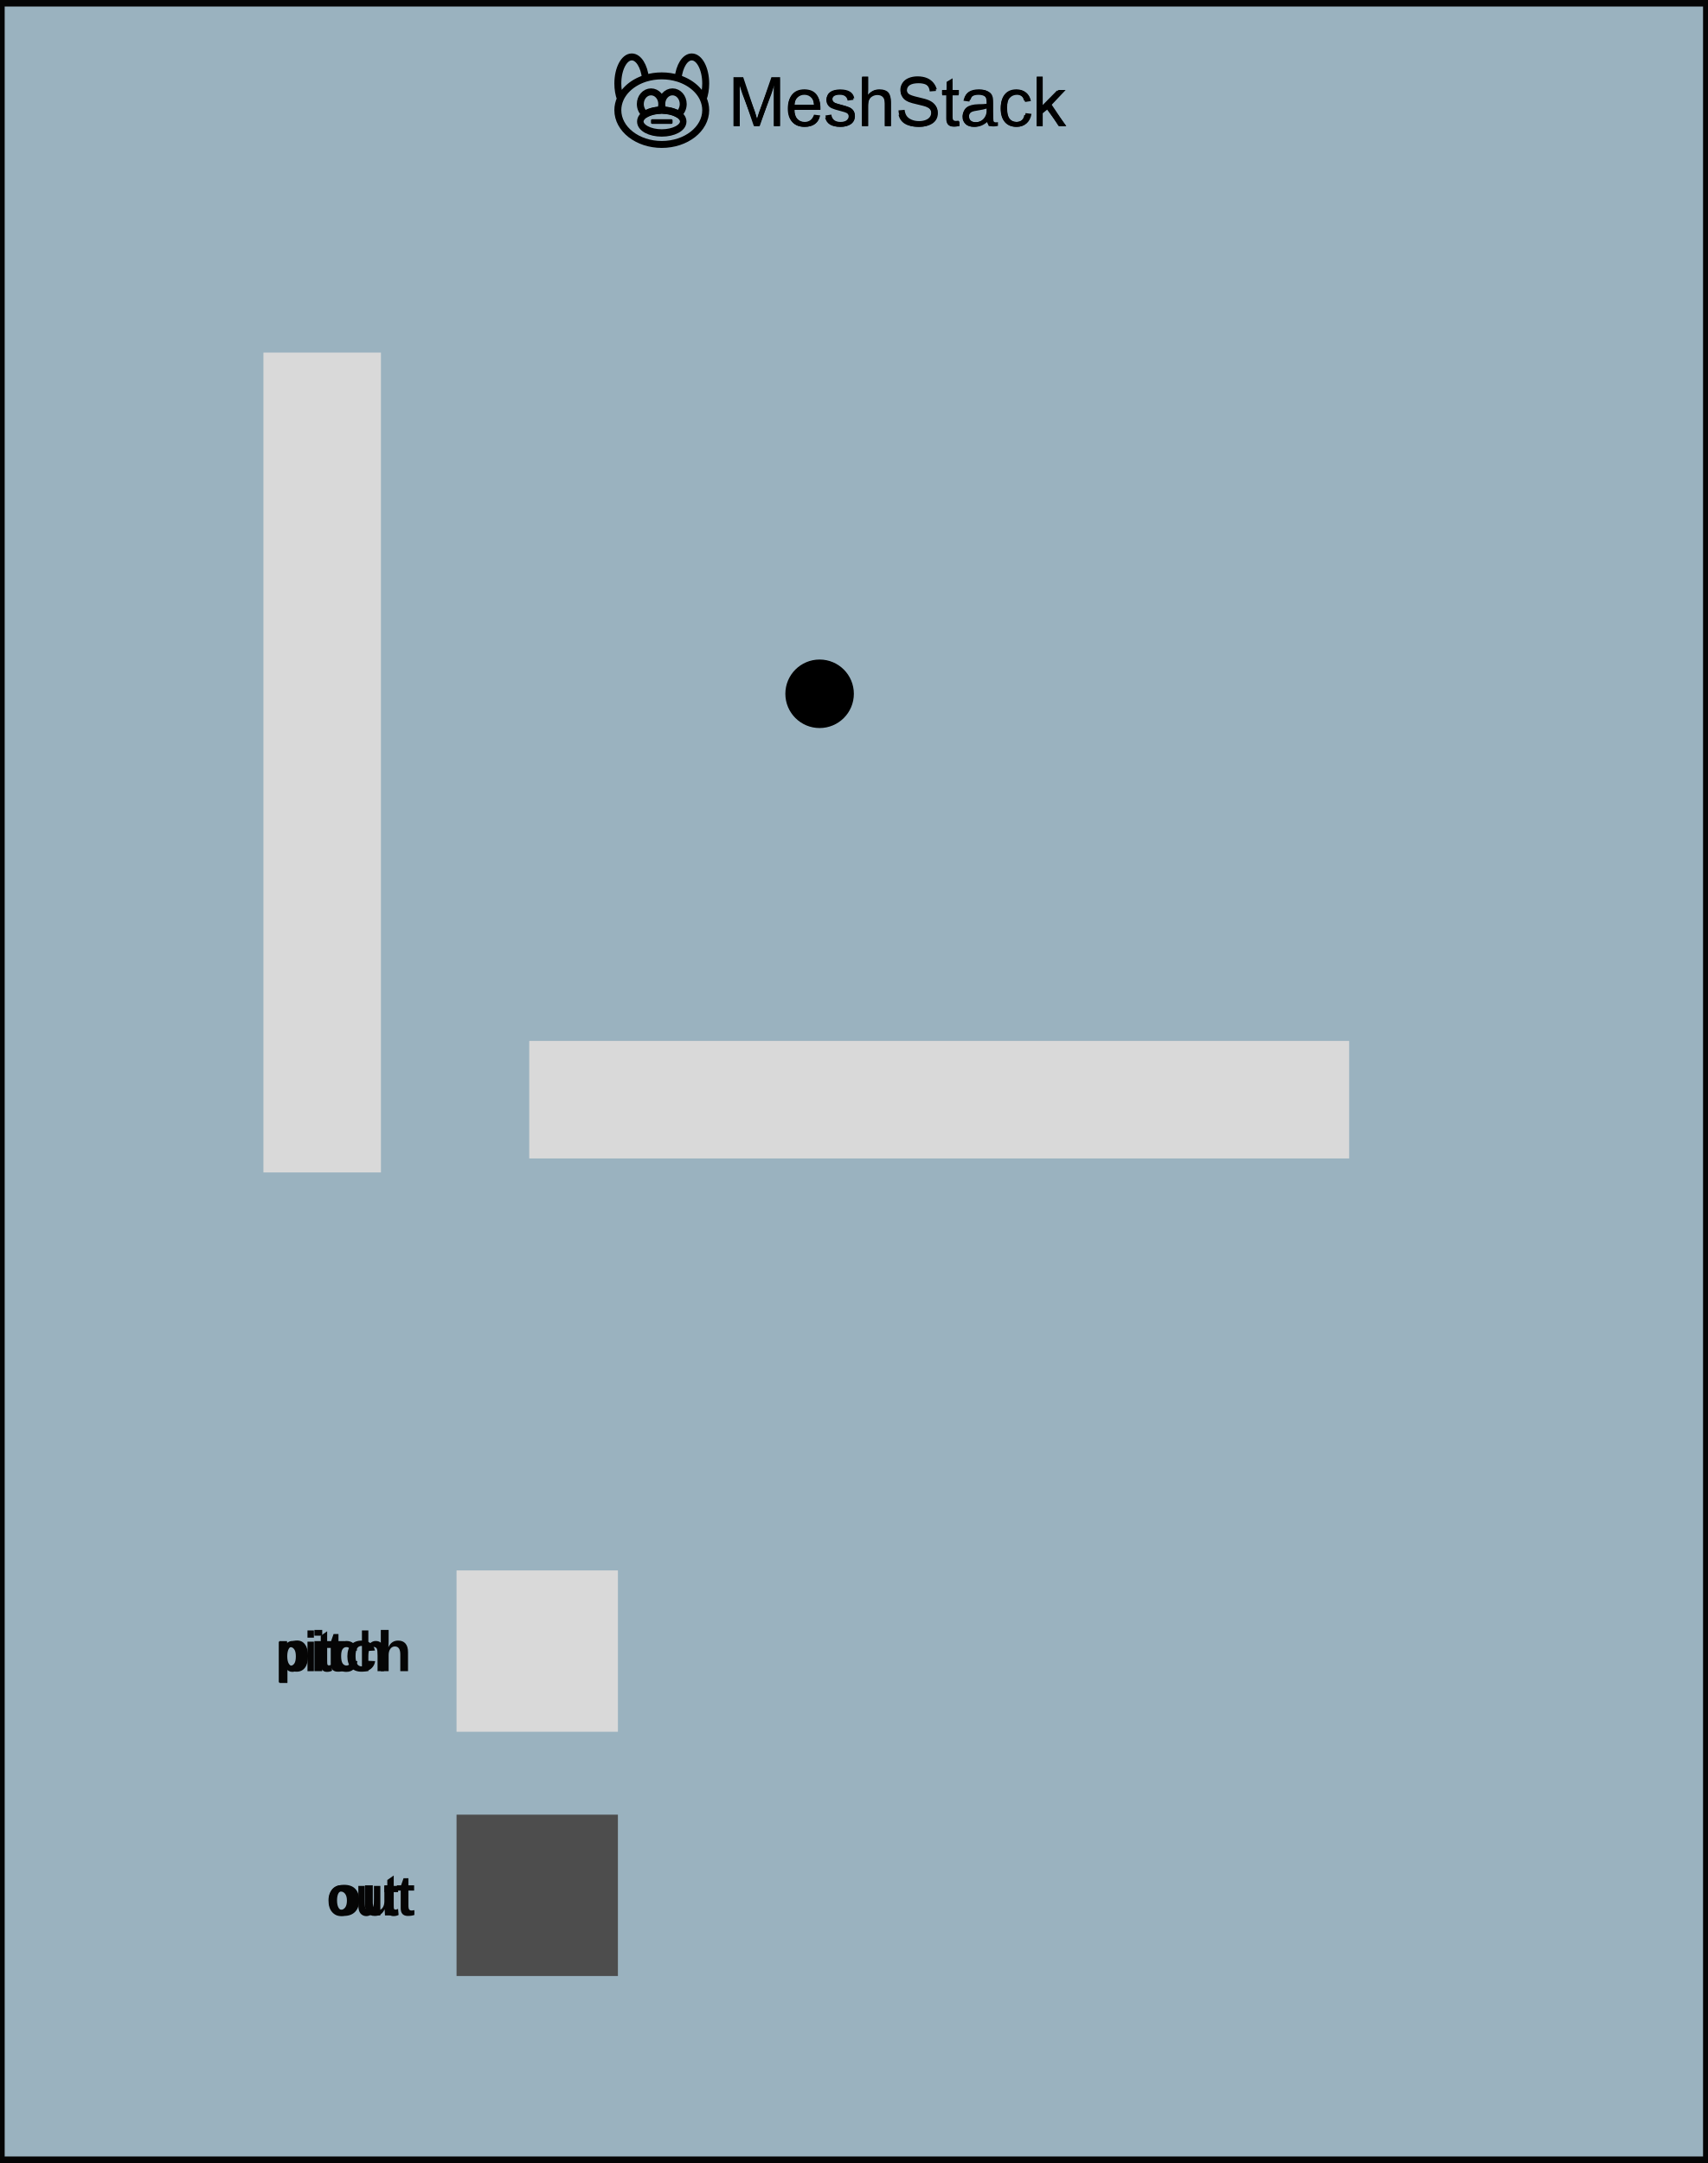
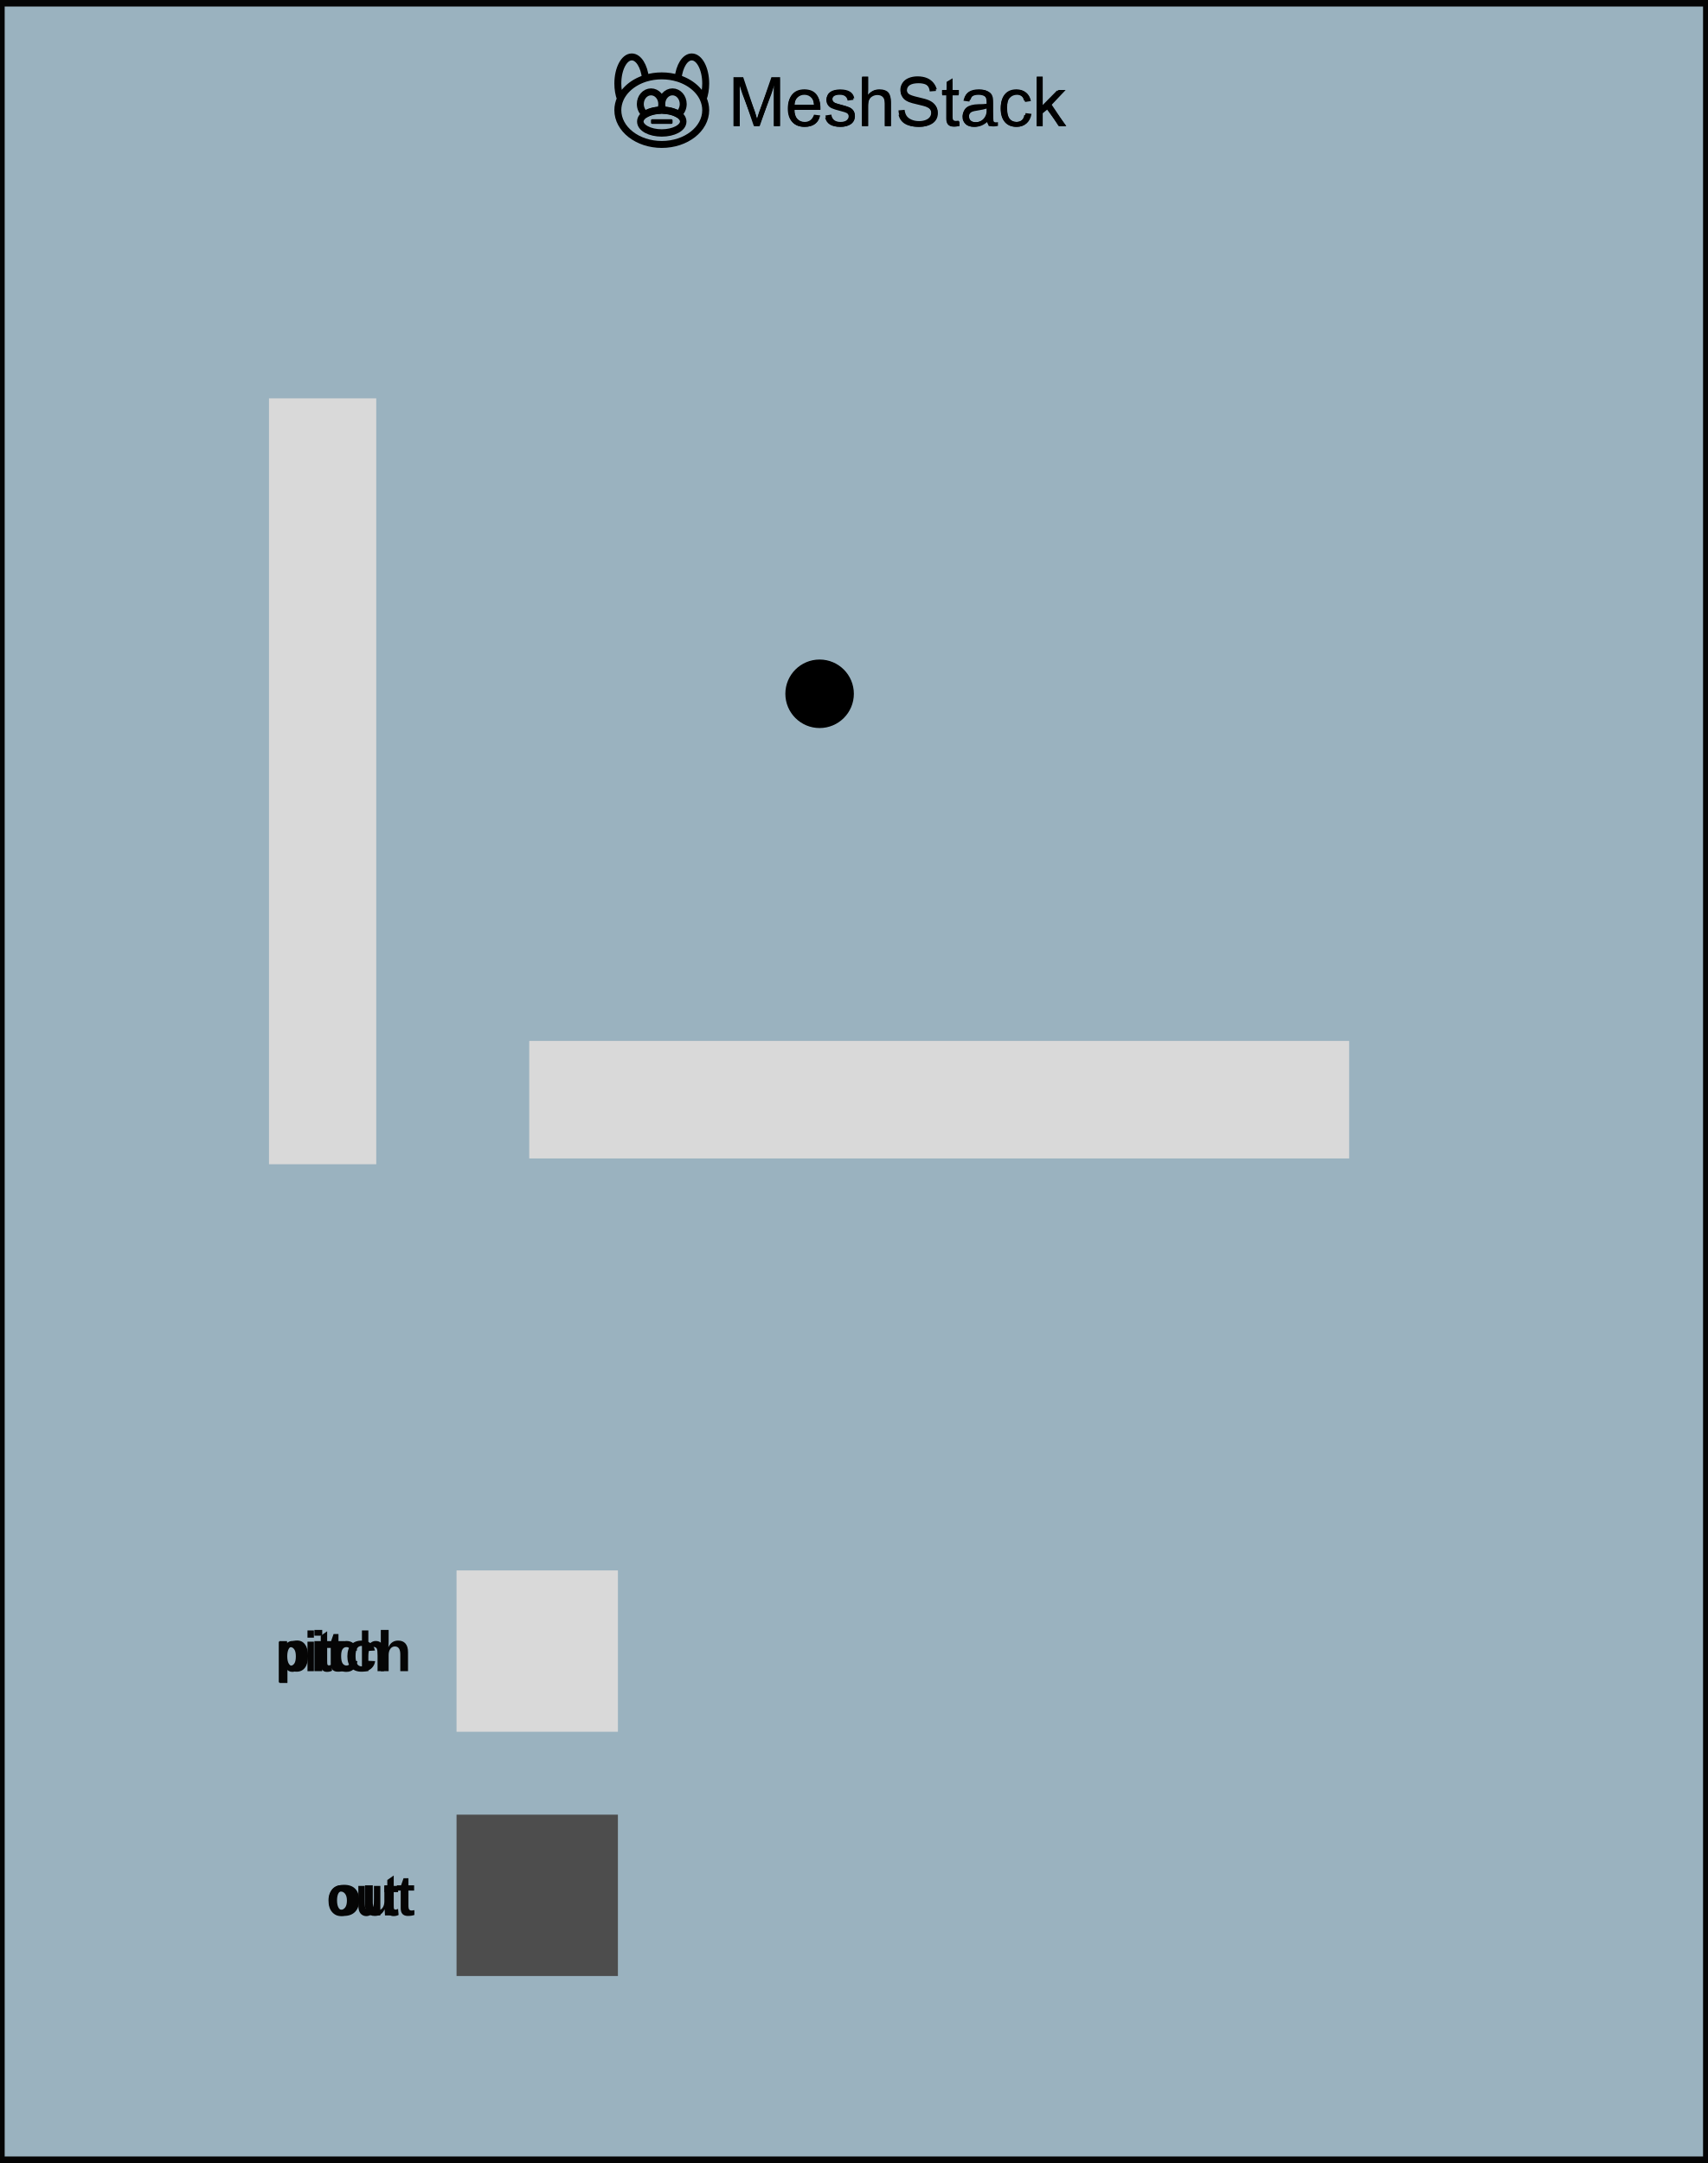
<svg xmlns="http://www.w3.org/2000/svg" width="100%" height="100%" viewBox="0 0 300 380" version="1.1" xml:space="preserve" style="fill-rule:evenodd;clip-rule:evenodd;stroke-linecap:round;stroke-linejoin:round;stroke-miterlimit:1.5;">
  <g transform="matrix(1.4417,0,0,2.01589,-75.7704,-120.797)">
    <rect x="52.556" y="59.922" width="208.087" height="188.503" style="fill:rgb(154,178,191);stroke:rgb(5,5,5);stroke-width:1.14px;" />
  </g>
  <g transform="matrix(1,0,0,1,13.5492,-22.8515)">
    <g id="Out-output" transform="matrix(0.175002,0,0,0.175002,57.2139,322.943)">
      <rect x="53.94" y="106.916" width="161.978" height="161.978" style="fill:rgb(77,77,77);" />
    </g>
    <g transform="matrix(1,0,0,1,-45.3679,241.05)">
      <path d="M89.525,115.64C89.525,115.131 89.626,114.668 89.828,114.251C90.03,113.834 90.293,113.52 90.619,113.312C90.944,113.103 91.31,112.999 91.717,112.999C92.401,112.999 92.938,113.267 93.329,113.803C93.719,114.34 93.915,114.967 93.915,115.684C93.915,116.219 93.813,116.702 93.609,117.132C93.406,117.563 93.139,117.886 92.809,118.103C92.478,118.32 92.116,118.428 91.722,118.428C91.091,118.428 90.567,118.187 90.15,117.704C89.733,117.222 89.525,116.534 89.525,115.64ZM90.677,115.714C90.677,116.239 90.78,116.637 90.986,116.906C91.191,117.176 91.439,117.31 91.73,117.31C92.013,117.31 92.257,117.175 92.459,116.904C92.661,116.633 92.762,116.233 92.762,115.704C92.762,115.188 92.66,114.794 92.454,114.523C92.248,114.252 92.002,114.117 91.715,114.117C91.431,114.117 91.187,114.252 90.983,114.523C90.779,114.794 90.677,115.191 90.677,115.714Z" style="fill:rgb(5,5,5);fill-rule:nonzero;" />
      <path d="M97.587,118.306L97.587,117.531C97.431,117.812 97.226,118.032 96.972,118.19C96.719,118.349 96.454,118.428 96.178,118.428C95.898,118.428 95.648,118.355 95.427,118.208C95.206,118.062 95.041,117.853 94.932,117.583C94.824,117.312 94.769,116.92 94.769,116.405L94.769,113.121L95.897,113.121L95.897,115.504C95.897,116.184 95.914,116.616 95.948,116.8C95.982,116.984 96.058,117.126 96.175,117.227C96.291,117.328 96.433,117.379 96.598,117.379C96.786,117.379 96.96,117.313 97.119,117.181C97.278,117.049 97.383,116.88 97.433,116.673C97.483,116.466 97.508,116.011 97.508,115.308L97.508,113.121L98.636,113.121L98.636,118.306L97.587,118.306Z" style="fill:rgb(5,5,5);fill-rule:nonzero;" />
      <path d="M101.752,113.121L101.752,114.214L100.985,114.214L100.985,116.308C100.985,116.761 100.996,117.023 101.019,117.095C101.065,117.225 101.157,117.291 101.297,117.291C101.402,117.291 101.551,117.247 101.747,117.159L101.844,118.223C101.584,118.36 101.289,118.428 100.961,118.428C100.674,118.428 100.445,118.36 100.272,118.223C100.1,118.086 99.984,117.889 99.925,117.632C99.88,117.443 99.857,117.058 99.857,116.478L99.857,114.214L99.339,114.214L99.339,113.121L99.857,113.121L99.857,112.09L100.985,111.29L100.985,113.121L101.752,113.121Z" style="fill:rgb(5,5,5);fill-rule:nonzero;" />
    </g>
    <g transform="matrix(1,0,0,1,-45.3679,241.05)">
      <text x="89.198px" y="118.306px" style="font-family:'ArialNarrow-Bold', 'Arial', sans-serif;font-weight:700;font-stretch:condensed;font-size:10px;fill:rgb(5,5,5);">out</text>
    </g>
  </g>
  <g transform="matrix(1,0,0,1,38.8357,51.4819)">
    <g id="Pitch-input" transform="matrix(0.175002,0,0,0.175002,31.9275,205.701)">
      <rect x="53.94" y="106.916" width="161.978" height="161.978" style="fill:rgb(217,217,217);" />
    </g>
    <g transform="matrix(1,0,0,1,-79.6179,123.809)">
      <path d="M89.754,113.121L90.799,113.121L90.799,113.882C90.943,113.609 91.132,113.393 91.367,113.235C91.601,113.078 91.854,112.999 92.125,112.999C92.611,112.999 93.029,113.23 93.379,113.693C93.73,114.156 93.905,114.813 93.905,115.665C93.905,116.558 93.729,117.242 93.378,117.717C93.026,118.191 92.608,118.428 92.123,118.428C91.898,118.428 91.689,118.374 91.495,118.265C91.302,118.156 91.097,117.958 90.882,117.672L90.882,120.279L89.754,120.279L89.754,113.121ZM90.867,115.625C90.867,116.213 90.962,116.646 91.152,116.923C91.342,117.201 91.572,117.339 91.841,117.339C92.098,117.339 92.314,117.211 92.489,116.955C92.665,116.699 92.753,116.28 92.753,115.699C92.753,115.147 92.662,114.74 92.482,114.477C92.302,114.214 92.082,114.083 91.822,114.083C91.549,114.083 91.322,114.211 91.14,114.467C90.958,114.723 90.867,115.11 90.867,115.625Z" style="fill:rgb(5,5,5);fill-rule:nonzero;" />
      <path d="M94.798,112.418L94.798,111.148L95.926,111.148L95.926,112.418L94.798,112.418ZM94.798,118.306L94.798,113.121L95.926,113.121L95.926,118.306L94.798,118.306Z" style="fill:rgb(5,5,5);fill-rule:nonzero;" />
      <path d="M99.022,113.121L99.022,114.214L98.255,114.214L98.255,116.308C98.255,116.761 98.267,117.023 98.29,117.095C98.335,117.225 98.428,117.291 98.568,117.291C98.672,117.291 98.822,117.247 99.017,117.159L99.115,118.223C98.854,118.36 98.56,118.428 98.231,118.428C97.945,118.428 97.715,118.36 97.543,118.223C97.37,118.086 97.254,117.889 97.196,117.632C97.15,117.443 97.128,117.058 97.128,116.478L97.128,114.214L96.61,114.214L96.61,113.121L97.128,113.121L97.128,112.09L98.255,111.29L98.255,113.121L99.022,113.121Z" style="fill:rgb(5,5,5);fill-rule:nonzero;" />
      <path d="M103.519,114.649L102.411,114.893C102.329,114.35 102.072,114.078 101.64,114.078C101.361,114.078 101.137,114.195 100.967,114.43C100.797,114.665 100.712,115.062 100.712,115.621C100.712,116.238 100.796,116.674 100.966,116.928C101.136,117.183 101.363,117.31 101.647,117.31C101.859,117.31 102.034,117.238 102.171,117.093C102.308,116.948 102.406,116.692 102.464,116.324L103.573,116.553C103.345,117.803 102.689,118.428 101.605,118.428C100.912,118.428 100.397,118.164 100.062,117.636C99.727,117.108 99.559,116.472 99.559,115.728C99.559,114.838 99.749,114.16 100.129,113.696C100.508,113.231 101.006,112.999 101.622,112.999C102.121,112.999 102.528,113.131 102.842,113.394C103.157,113.658 103.382,114.076 103.519,114.649Z" style="fill:rgb(5,5,5);fill-rule:nonzero;" />
      <path d="M105.492,111.148L105.492,113.775C105.671,113.515 105.869,113.32 106.085,113.192C106.302,113.063 106.537,112.999 106.791,112.999C107.129,112.999 107.412,113.088 107.64,113.267C107.868,113.447 108.031,113.701 108.129,114.03C108.2,114.271 108.236,114.682 108.236,115.261L108.236,118.306L107.108,118.306L107.108,115.564C107.108,114.928 107.067,114.531 106.986,114.371C106.873,114.156 106.68,114.048 106.407,114.048C106.118,114.048 105.893,114.165 105.733,114.398C105.572,114.631 105.492,115.067 105.492,115.706L105.492,118.306L104.364,118.306L104.364,111.148L105.492,111.148Z" style="fill:rgb(5,5,5);fill-rule:nonzero;" />
    </g>
    <g transform="matrix(1,0,0,1,-79.6179,123.809)">
      <text x="89.198px" y="118.306px" style="font-family:'ArialNarrow-Bold', 'Arial', sans-serif;font-weight:700;font-stretch:condensed;font-size:10px;fill:rgb(5,5,5);">pitch</text>
    </g>
  </g>
  <g id="Mode-knob-3" transform="matrix(0.758898,0,0,0.758898,101.741,-112.244)">
    <circle cx="55.661" cy="308.513" r="7.929" />
  </g>
-   <g id="Two-slider" transform="matrix(6.12323e-17,-1,1,6.12323e-17,-136.598,298.952)">
+   <g id="Two-slider" transform="matrix(0.130817,0,0,6.51667,35.0934,-1121.73)">
    <rect x="92.975" y="182.872" width="144.036" height="20.647" style="fill:rgb(217,217,217);" />
  </g>
  <rect id="One-slider-h" x="92.975" y="182.872" width="144.036" height="20.647" style="fill:rgb(217,217,217);" />
  <g transform="matrix(1,0,0,1,123.857,-3.32089)">
    <g transform="matrix(1,0,0,1,43.2454,1.87477)">
      <path d="M-38.253,23.596L-38.253,15.006L-36.542,15.006L-34.509,21.088C-34.321,21.654 -34.185,22.078 -34.099,22.359C-34.001,22.047 -33.849,21.588 -33.642,20.982L-31.585,15.006L-30.056,15.006L-30.056,23.596L-31.151,23.596L-31.151,16.406L-33.647,23.596L-34.673,23.596L-37.157,16.283L-37.157,23.596L-38.253,23.596Z" style="fill-rule:nonzero;" />
      <path d="M-24.097,21.592L-23.007,21.727C-23.179,22.363 -23.497,22.857 -23.962,23.209C-24.427,23.561 -25.02,23.736 -25.743,23.736C-26.653,23.736 -27.375,23.456 -27.908,22.896C-28.441,22.335 -28.708,21.549 -28.708,20.537C-28.708,19.49 -28.438,18.678 -27.899,18.1C-27.36,17.522 -26.661,17.232 -25.802,17.232C-24.97,17.232 -24.29,17.516 -23.763,18.082C-23.235,18.648 -22.972,19.445 -22.972,20.473C-22.972,20.535 -22.974,20.629 -22.978,20.754L-27.618,20.754C-27.579,21.438 -27.386,21.961 -27.038,22.324C-26.69,22.688 -26.257,22.869 -25.737,22.869C-25.351,22.869 -25.02,22.768 -24.747,22.564C-24.474,22.361 -24.257,22.037 -24.097,21.592ZM-27.56,19.887L-24.085,19.887C-24.132,19.363 -24.265,18.971 -24.483,18.709C-24.819,18.303 -25.255,18.1 -25.79,18.1C-26.274,18.1 -26.682,18.262 -27.012,18.586C-27.342,18.91 -27.524,19.344 -27.56,19.887Z" style="fill-rule:nonzero;" />
      <path d="M-22.104,21.738L-21.062,21.574C-21.003,21.992 -20.84,22.313 -20.572,22.535C-20.305,22.758 -19.931,22.869 -19.45,22.869C-18.966,22.869 -18.606,22.771 -18.372,22.573C-18.138,22.376 -18.02,22.145 -18.02,21.879C-18.02,21.641 -18.124,21.453 -18.331,21.316C-18.476,21.223 -18.835,21.104 -19.409,20.959C-20.183,20.764 -20.719,20.595 -21.018,20.452C-21.316,20.31 -21.543,20.112 -21.697,19.86C-21.852,19.608 -21.929,19.33 -21.929,19.025C-21.929,18.748 -21.865,18.491 -21.738,18.255C-21.611,18.019 -21.438,17.822 -21.22,17.666C-21.056,17.545 -20.832,17.442 -20.549,17.358C-20.266,17.274 -19.962,17.232 -19.638,17.232C-19.149,17.232 -18.721,17.303 -18.352,17.443C-17.982,17.584 -17.71,17.774 -17.534,18.015C-17.358,18.255 -17.237,18.576 -17.171,18.979L-18.202,19.119C-18.249,18.799 -18.385,18.549 -18.609,18.369C-18.834,18.189 -19.151,18.1 -19.562,18.1C-20.046,18.1 -20.392,18.18 -20.599,18.34C-20.806,18.5 -20.909,18.688 -20.909,18.902C-20.909,19.039 -20.866,19.162 -20.78,19.272C-20.694,19.385 -20.56,19.479 -20.376,19.553C-20.27,19.592 -19.96,19.682 -19.444,19.822C-18.698,20.022 -18.178,20.185 -17.883,20.312C-17.588,20.439 -17.356,20.623 -17.188,20.865C-17.02,21.107 -16.937,21.408 -16.937,21.768C-16.937,22.119 -17.039,22.45 -17.244,22.761C-17.449,23.071 -17.745,23.312 -18.132,23.481C-18.519,23.651 -18.956,23.736 -19.444,23.736C-20.253,23.736 -20.869,23.568 -21.293,23.232C-21.717,22.897 -21.987,22.398 -22.104,21.738Z" style="fill-rule:nonzero;" />
      <path d="M-15.683,23.596L-15.683,15.006L-14.628,15.006L-14.628,18.088C-14.136,17.518 -13.515,17.232 -12.765,17.232C-12.304,17.232 -11.903,17.323 -11.563,17.505C-11.224,17.687 -10.98,17.938 -10.834,18.258C-10.687,18.578 -10.614,19.043 -10.614,19.652L-10.614,23.596L-11.669,23.596L-11.669,19.652C-11.669,19.125 -11.783,18.741 -12.012,18.501C-12.24,18.261 -12.563,18.141 -12.981,18.141C-13.294,18.141 -13.588,18.222 -13.863,18.384C-14.139,18.546 -14.335,18.766 -14.452,19.043C-14.569,19.32 -14.628,19.703 -14.628,20.191L-14.628,23.596L-15.683,23.596Z" style="fill-rule:nonzero;" />
      <path d="M-9.261,20.836L-8.188,20.742C-8.138,21.172 -8.02,21.524 -7.834,21.8C-7.648,22.075 -7.36,22.298 -6.97,22.468C-6.579,22.638 -6.14,22.723 -5.651,22.723C-5.218,22.723 -4.835,22.658 -4.503,22.529C-4.171,22.4 -3.924,22.224 -3.762,21.999C-3.6,21.774 -3.519,21.529 -3.519,21.264C-3.519,20.994 -3.597,20.759 -3.753,20.558C-3.909,20.356 -4.167,20.188 -4.526,20.051C-4.757,19.961 -5.267,19.821 -6.056,19.632C-6.845,19.442 -7.397,19.264 -7.714,19.096C-8.124,18.881 -8.43,18.614 -8.631,18.296C-8.832,17.978 -8.933,17.621 -8.933,17.227C-8.933,16.793 -8.81,16.388 -8.563,16.011C-8.317,15.634 -7.958,15.348 -7.485,15.152C-7.013,14.957 -6.487,14.859 -5.909,14.859C-5.272,14.859 -4.711,14.962 -4.225,15.167C-3.738,15.372 -3.364,15.674 -3.103,16.072C-2.841,16.471 -2.7,16.922 -2.681,17.426L-3.77,17.508C-3.829,16.965 -4.027,16.555 -4.365,16.277C-4.703,16 -5.202,15.861 -5.862,15.861C-6.55,15.861 -7.051,15.987 -7.365,16.239C-7.68,16.491 -7.837,16.795 -7.837,17.15C-7.837,17.459 -7.726,17.713 -7.503,17.912C-7.284,18.111 -6.713,18.315 -5.789,18.524C-4.865,18.733 -4.231,18.916 -3.888,19.072C-3.388,19.303 -3.019,19.595 -2.78,19.948C-2.542,20.302 -2.423,20.709 -2.423,21.17C-2.423,21.627 -2.554,22.058 -2.815,22.462C-3.077,22.866 -3.453,23.181 -3.943,23.405C-4.434,23.63 -4.985,23.742 -5.599,23.742C-6.376,23.742 -7.027,23.629 -7.553,23.402C-8.078,23.176 -8.49,22.835 -8.789,22.38C-9.088,21.925 -9.245,21.41 -9.261,20.836Z" style="fill-rule:nonzero;" />
      <path d="M1.298,22.652L1.45,23.584C1.153,23.647 0.888,23.678 0.653,23.678C0.271,23.678 -0.026,23.617 -0.237,23.496C-0.448,23.375 -0.597,23.216 -0.683,23.019C-0.769,22.821 -0.812,22.406 -0.812,21.773L-0.812,18.193L-1.585,18.193L-1.585,17.373L-0.812,17.373L-0.812,15.832L0.237,15.199L0.237,17.373L1.298,17.373L1.298,18.193L0.237,18.193L0.237,21.832C0.237,22.133 0.256,22.326 0.293,22.412C0.33,22.498 0.391,22.566 0.475,22.617C0.559,22.668 0.679,22.693 0.835,22.693C0.952,22.693 1.106,22.68 1.298,22.652Z" style="fill-rule:nonzero;" />
      <path d="M6.39,22.828C5.999,23.16 5.623,23.395 5.262,23.531C4.9,23.668 4.513,23.736 4.099,23.736C3.415,23.736 2.89,23.569 2.522,23.235C2.155,22.901 1.972,22.475 1.972,21.955C1.972,21.65 2.041,21.372 2.18,21.12C2.318,20.868 2.5,20.666 2.725,20.514C2.949,20.361 3.202,20.246 3.483,20.168C3.69,20.113 4.003,20.061 4.421,20.01C5.272,19.908 5.899,19.787 6.302,19.647C6.306,19.502 6.308,19.41 6.308,19.371C6.308,18.941 6.208,18.639 6.009,18.463C5.739,18.225 5.339,18.106 4.808,18.106C4.312,18.106 3.945,18.192 3.709,18.366C3.473,18.54 3.298,18.848 3.185,19.289L2.153,19.148C2.247,18.707 2.401,18.351 2.616,18.079C2.831,17.808 3.142,17.599 3.548,17.452C3.954,17.306 4.425,17.232 4.96,17.232C5.491,17.232 5.923,17.295 6.255,17.42C6.587,17.545 6.831,17.702 6.987,17.892C7.144,18.081 7.253,18.32 7.315,18.609C7.351,18.789 7.368,19.113 7.368,19.582L7.368,20.988C7.368,21.969 7.391,22.589 7.436,22.849C7.48,23.108 7.569,23.357 7.702,23.596L6.601,23.596C6.491,23.377 6.421,23.121 6.39,22.828ZM6.302,20.473C5.919,20.629 5.345,20.762 4.579,20.871C4.146,20.934 3.839,21.004 3.659,21.082C3.48,21.16 3.341,21.274 3.243,21.425C3.146,21.575 3.097,21.742 3.097,21.926C3.097,22.207 3.203,22.441 3.416,22.629C3.629,22.816 3.94,22.91 4.351,22.91C4.757,22.91 5.118,22.821 5.435,22.644C5.751,22.466 5.983,22.223 6.132,21.914C6.245,21.676 6.302,21.324 6.302,20.859L6.302,20.473Z" style="fill-rule:nonzero;" />
      <path d="M13.063,21.316L14.101,21.451C13.987,22.166 13.697,22.726 13.23,23.13C12.764,23.534 12.19,23.736 11.511,23.736C10.659,23.736 9.975,23.458 9.457,22.901C8.939,22.345 8.681,21.547 8.681,20.508C8.681,19.836 8.792,19.248 9.015,18.744C9.237,18.24 9.576,17.862 10.031,17.61C10.486,17.358 10.981,17.232 11.517,17.232C12.192,17.232 12.745,17.403 13.175,17.745C13.605,18.087 13.88,18.572 14.001,19.201L12.976,19.359C12.878,18.941 12.705,18.627 12.457,18.416C12.209,18.205 11.909,18.1 11.558,18.1C11.026,18.1 10.595,18.29 10.263,18.671C9.931,19.052 9.765,19.654 9.765,20.479C9.765,21.314 9.925,21.922 10.245,22.301C10.565,22.68 10.983,22.869 11.499,22.869C11.913,22.869 12.259,22.742 12.536,22.488C12.813,22.234 12.989,21.844 13.063,21.316Z" style="fill-rule:nonzero;" />
      <path d="M15.009,23.596L15.009,15.006L16.063,15.006L16.063,19.904L18.56,17.373L19.925,17.373L17.546,19.682L20.165,23.596L18.864,23.596L16.808,20.414L16.063,21.129L16.063,23.596L15.009,23.596Z" style="fill-rule:nonzero;" />
    </g>
    <g transform="matrix(1,0,0,1,43.2454,1.87477)">
      <text x="-39.144px" y="23.596px" style="font-family:'ArialMT', 'Arial', sans-serif;font-size:12px;">MeshStack</text>
    </g>
    <g transform="matrix(0.0178906,0,0,0.0202937,-16.7622,10.0338)">
      <g transform="matrix(55.8954,0,0,49.2765,-878.032,-330.791)">
        <path d="M27.733,13.757C27.957,11.616 28.949,10 30.136,10C31.489,10 32.587,12.095 32.587,14.677C32.587,15.669 32.424,16.59 32.148,17.347C32.432,17.974 32.587,18.65 32.587,19.353C32.587,22.678 29.128,25.378 24.868,25.378C20.609,25.378 17.15,22.678 17.15,19.353C17.15,18.65 17.305,17.974 17.589,17.347C17.313,16.59 17.15,15.669 17.15,14.677C17.15,12.095 18.248,10 19.601,10C20.788,10 21.779,11.616 22.003,13.757L22.04,13.746C22.915,13.476 23.87,13.328 24.868,13.328C25.881,13.328 26.847,13.48 27.733,13.757ZM17.609,17.304L17.606,17.31L17.609,17.304ZM32.128,17.305L32.131,17.31L32.128,17.305ZM17.627,17.265L17.623,17.273L17.627,17.265ZM32.11,17.266L32.113,17.273L32.11,17.266ZM17.645,17.227L17.641,17.236L17.645,17.227ZM32.092,17.228L32.096,17.236L32.092,17.228ZM17.663,17.19L17.659,17.2L17.663,17.19ZM32.074,17.191L32.078,17.199L32.074,17.191ZM17.682,17.153L17.677,17.162L17.682,17.153ZM32.055,17.154L32.059,17.161L32.055,17.154ZM17.7,17.117L17.696,17.125L17.7,17.117ZM32.037,17.117L32.04,17.123L32.037,17.117ZM17.719,17.081L17.717,17.085L17.719,17.081ZM32.018,17.081L32.019,17.082L32.018,17.081ZM17.782,16.964L17.778,16.971L17.782,16.964ZM31.957,16.968L31.958,16.97L31.957,16.968ZM17.804,16.925L17.798,16.935L17.804,16.925ZM31.935,16.928L31.938,16.934L31.935,16.928ZM17.825,16.888L17.818,16.9L17.825,16.888ZM31.914,16.891L31.918,16.899L31.914,16.891ZM17.845,16.852L17.838,16.865L17.845,16.852ZM31.893,16.854L31.898,16.863L31.893,16.854ZM17.866,16.817L17.859,16.829L17.866,16.817ZM31.871,16.819L31.876,16.827L31.871,16.819ZM17.888,16.782L17.88,16.794L17.888,16.782ZM31.85,16.783L31.855,16.791L31.85,16.783ZM17.909,16.747L17.902,16.758L17.909,16.747ZM31.829,16.748L31.832,16.754L31.829,16.748ZM17.931,16.712L17.925,16.72L17.931,16.712ZM31.807,16.713L31.808,16.714L31.807,16.713ZM17.979,16.635L17.975,16.642L17.979,16.635ZM18.005,16.596L17.998,16.608L18.005,16.596ZM31.735,16.602L31.738,16.606L31.735,16.602ZM18.029,16.561L18.02,16.573L18.029,16.561ZM31.711,16.564L31.716,16.572L31.711,16.564ZM18.052,16.526L18.043,16.539L18.052,16.526ZM31.686,16.529L31.692,16.537L31.686,16.529ZM18.076,16.492L18.066,16.505L18.076,16.492ZM31.663,16.494L31.669,16.503L31.663,16.494ZM18.1,16.458L18.09,16.471L18.1,16.458ZM31.639,16.459L31.645,16.469L31.639,16.459ZM18.124,16.424L18.114,16.437L18.124,16.424ZM31.614,16.425L31.62,16.434L31.614,16.425ZM18.148,16.39L18.139,16.403L18.148,16.39ZM31.59,16.392L31.595,16.398L31.59,16.392ZM18.172,16.357L18.164,16.367L18.172,16.357ZM31.566,16.358L31.567,16.36L31.566,16.358ZM18.197,16.324L18.196,16.324L18.197,16.324ZM18.23,16.28L18.222,16.291L18.23,16.28ZM31.513,16.288L31.514,16.289L31.513,16.288ZM18.257,16.245L18.247,16.258L18.257,16.245ZM31.484,16.249L31.489,16.256L31.484,16.249ZM18.283,16.211L18.272,16.225L18.283,16.211ZM31.456,16.214L31.463,16.223L31.456,16.214ZM18.309,16.178L18.298,16.192L18.309,16.178ZM31.43,16.18L31.438,16.19L31.43,16.18ZM18.335,16.145L18.324,16.16L18.335,16.145ZM31.403,16.147L31.411,16.158L31.403,16.147ZM18.362,16.113L18.35,16.127L18.362,16.113ZM31.376,16.114L31.385,16.125L31.376,16.114ZM18.388,16.081L18.377,16.094L18.388,16.081ZM31.35,16.082L31.357,16.091L31.35,16.082ZM18.415,16.049L18.404,16.061L18.415,16.049ZM31.323,16.05L31.329,16.057L31.323,16.05ZM18.442,16.017L18.433,16.027L18.442,16.017ZM31.295,16.018L31.298,16.021L31.295,16.018ZM18.473,15.981L18.469,15.985L18.473,15.981ZM18.507,15.942L18.497,15.954L18.507,15.942ZM31.234,15.947L31.239,15.953L31.234,15.947ZM18.536,15.909L18.525,15.922L18.536,15.909ZM31.203,15.912L31.211,15.921L31.203,15.912ZM18.565,15.877L18.553,15.891L18.565,15.877ZM31.174,15.879L31.183,15.89L31.174,15.879ZM18.594,15.846L18.581,15.86L18.594,15.846ZM31.145,15.847L31.155,15.859L31.145,15.847ZM18.622,15.815L18.61,15.828L18.622,15.815ZM31.115,15.816L31.126,15.827L31.115,15.816ZM18.651,15.784L18.639,15.797L18.651,15.784ZM31.086,15.785L31.097,15.796L31.086,15.785ZM18.68,15.753L18.668,15.766L18.68,15.753ZM31.057,15.754L31.067,15.765L31.057,15.754ZM18.71,15.723L18.698,15.735L18.71,15.723ZM31.027,15.723L31.037,15.733L31.027,15.723ZM18.739,15.692L18.73,15.702L18.739,15.692ZM30.998,15.693L31.003,15.698L30.998,15.693ZM18.775,15.656L18.769,15.662L18.775,15.656ZM30.965,15.659L30.967,15.662L30.965,15.659ZM18.81,15.621L18.799,15.632L18.81,15.621ZM30.928,15.622L30.937,15.632L30.928,15.622ZM18.842,15.59L18.83,15.602L18.842,15.59ZM30.895,15.591L30.907,15.602L30.895,15.591ZM18.873,15.56L18.86,15.572L18.873,15.56ZM30.864,15.56L30.876,15.572L30.864,15.56ZM18.904,15.53L18.891,15.543L18.904,15.53ZM30.832,15.53L30.846,15.543L30.832,15.53ZM30.801,15.5L30.814,15.513L30.801,15.5ZM18.936,15.501L18.923,15.513L18.936,15.501ZM30.769,15.471L30.783,15.484L30.769,15.471ZM18.967,15.471L18.954,15.483L18.967,15.471ZM30.738,15.442L30.751,15.454L30.738,15.442ZM18.999,15.442L18.986,15.454L18.999,15.442ZM30.706,15.413L30.719,15.425L30.706,15.413ZM19.031,15.413L19.019,15.424L19.031,15.413ZM30.674,15.384L30.684,15.394L30.674,15.384ZM19.063,15.385L19.056,15.391L19.063,15.385ZM30.63,15.346L30.642,15.356L30.63,15.346ZM19.101,15.35L19.095,15.356L19.101,15.35ZM30.595,15.315L30.61,15.328L30.595,15.315ZM19.139,15.318L19.128,15.327L19.139,15.318ZM30.561,15.286L30.577,15.3L30.561,15.286ZM19.173,15.288L19.161,15.299L19.173,15.288ZM30.528,15.258L30.544,15.272L30.528,15.258ZM19.207,15.26L19.194,15.271L19.207,15.26ZM30.494,15.23L30.511,15.244L30.494,15.23ZM19.241,15.231L19.227,15.243L19.241,15.231ZM30.461,15.202L30.478,15.216L30.461,15.202ZM19.274,15.204L19.261,15.215L19.274,15.204ZM30.427,15.175L30.444,15.189L30.427,15.175ZM19.308,15.176L19.295,15.187L19.308,15.176ZM30.393,15.147L30.41,15.161L30.393,15.147ZM19.342,15.149L19.33,15.158L19.342,15.149ZM30.359,15.12L30.376,15.134L30.359,15.12ZM19.377,15.121L19.366,15.129L19.377,15.121ZM30.325,15.093L30.343,15.107L30.326,15.094L30.305,15.078L30.325,15.093ZM19.411,15.094L19.409,15.096L19.411,15.094ZM30.273,15.053L30.292,15.068L30.273,15.053ZM19.452,15.062L19.446,15.067L19.452,15.062ZM30.238,15.027L30.257,15.041L30.238,15.027ZM19.492,15.032L19.481,15.04L19.492,15.032ZM30.203,15L30.222,15.015L30.203,15ZM19.529,15.004L19.516,15.013L19.529,15.004ZM30.168,14.974L30.187,14.989L30.168,14.974ZM19.565,14.977L19.552,14.987L19.565,14.977ZM30.132,14.948L30.152,14.963L30.132,14.948ZM19.601,14.951L19.588,14.961L19.601,14.951ZM30.097,14.922L30.117,14.937L30.097,14.922ZM19.637,14.925L19.624,14.934L19.637,14.925ZM30.061,14.897L30.081,14.911L30.061,14.897ZM19.673,14.899L19.661,14.908L19.673,14.899ZM30.025,14.871L30.046,14.886L30.025,14.871ZM19.71,14.873L19.698,14.881L19.71,14.873ZM29.988,14.846L30.011,14.862L29.988,14.846ZM19.746,14.848L19.738,14.853L19.746,14.848ZM29.954,14.822L29.915,14.796C29.928,14.805 29.941,14.813 29.954,14.822ZM19.826,14.793L19.821,14.796L19.826,14.793ZM29.858,14.758L29.881,14.773L29.858,14.758ZM19.868,14.765L19.858,14.771L19.868,14.765ZM29.822,14.734L29.845,14.749L29.822,14.734ZM19.907,14.739L19.896,14.747L19.907,14.739ZM29.785,14.71L29.807,14.724L29.785,14.71ZM19.946,14.714L19.933,14.722L19.946,14.714ZM29.747,14.686L29.77,14.7L29.747,14.686ZM19.984,14.689L19.971,14.697L19.984,14.689ZM29.71,14.662L29.733,14.676L29.71,14.662ZM20.023,14.665L20.01,14.673L20.023,14.665ZM29.672,14.638L29.696,14.653L29.672,14.638ZM20.061,14.641L20.049,14.648L20.061,14.641ZM29.634,14.615L29.659,14.63L29.634,14.615ZM20.099,14.617L20.09,14.623L20.099,14.617ZM29.494,14.531C29.537,14.556 29.58,14.582 29.623,14.608C29.581,14.582 29.538,14.556 29.494,14.531ZM20.138,14.593L20.134,14.596L20.138,14.593ZM20.221,14.543L20.218,14.545L20.221,14.543ZM29.458,14.51L29.483,14.525L29.458,14.51ZM20.266,14.517L20.257,14.522L20.266,14.517ZM29.42,14.488L29.444,14.502L29.42,14.488ZM20.308,14.493L20.297,14.499L20.308,14.493ZM29.381,14.466L29.405,14.48L29.381,14.466ZM20.349,14.47L20.337,14.477L20.349,14.47ZM29.341,14.444L29.366,14.457L29.341,14.444ZM20.389,14.447L20.377,14.454L20.389,14.447ZM29.302,14.422L29.327,14.436L29.302,14.422ZM20.43,14.425L20.418,14.431L20.43,14.425ZM29.262,14.4L29.288,14.414L29.262,14.4ZM20.47,14.403L20.46,14.408L20.47,14.403ZM29.222,14.379L29.249,14.393L29.222,14.379ZM20.51,14.381L20.503,14.385L20.51,14.381ZM29.186,14.359L29.143,14.337C29.157,14.344 29.171,14.352 29.186,14.359ZM29.077,14.303L29.105,14.317L29.077,14.303ZM20.638,14.314L20.636,14.315L20.638,14.314ZM29.038,14.283L29.064,14.296L29.038,14.283ZM20.685,14.29L20.677,14.294L20.685,14.29ZM28.998,14.263L29.023,14.276L28.998,14.263ZM20.729,14.268L20.719,14.273L20.729,14.268ZM28.957,14.243L28.982,14.255L28.957,14.243ZM20.772,14.247L20.761,14.252L20.772,14.247ZM28.916,14.223L28.941,14.235L28.916,14.223ZM20.814,14.226L20.803,14.232L20.814,14.226ZM28.875,14.203L28.899,14.215L28.875,14.203ZM20.857,14.206L20.846,14.211L20.857,14.206ZM28.833,14.184L28.858,14.195L28.833,14.184ZM20.899,14.186L20.891,14.19L20.899,14.186ZM28.791,14.164L28.817,14.176L28.791,14.164ZM20.942,14.166L20.937,14.168L20.942,14.166ZM28.752,14.146L28.707,14.126C28.722,14.133 28.737,14.139 28.752,14.146ZM28.643,14.097L28.667,14.108L28.643,14.097ZM21.075,14.106L21.074,14.106L21.075,14.106ZM28.601,14.079L28.624,14.089L28.601,14.079ZM21.124,14.084L21.117,14.087L21.124,14.084ZM28.558,14.061L28.581,14.071L28.558,14.061ZM21.17,14.065L21.161,14.068L21.17,14.065ZM28.516,14.043L28.538,14.052L28.516,14.043ZM21.215,14.046L21.204,14.05L21.215,14.046ZM28.473,14.025L28.494,14.034L28.473,14.025ZM21.259,14.027L21.249,14.031L21.259,14.027ZM28.429,14.007L28.451,14.016L28.429,14.007ZM21.303,14.009L21.294,14.013L21.303,14.009ZM28.386,13.989L28.406,13.998L28.386,13.989ZM21.347,13.991L21.341,13.994L21.347,13.991ZM28.342,13.972L28.361,13.979L28.342,13.972ZM21.392,13.973L21.391,13.974L21.392,13.973ZM28.298,13.955L28.311,13.96L28.298,13.955ZM28.243,13.934L28.254,13.938L28.243,13.934ZM28.195,13.915L28.21,13.921L28.195,13.915ZM21.531,13.92L21.53,13.92L21.531,13.92ZM28.149,13.898L28.165,13.904L28.149,13.898ZM21.581,13.901L21.575,13.903L21.581,13.901ZM28.103,13.882L28.119,13.888L28.103,13.882ZM21.629,13.884L21.62,13.887L21.629,13.884ZM28.058,13.866L28.074,13.871L28.058,13.866ZM21.675,13.867L21.666,13.87L21.675,13.867ZM28.013,13.85L28.028,13.855L28.013,13.85ZM21.721,13.851L21.713,13.854L21.721,13.851ZM27.968,13.834L27.981,13.839L27.968,13.834ZM21.767,13.835L21.76,13.837L21.767,13.835ZM27.922,13.819L27.932,13.822L27.922,13.819ZM21.813,13.819L21.809,13.821L21.813,13.819ZM27.877,13.803L27.879,13.804L27.877,13.803Z" style="fill:none;stroke:black;stroke-width:1.22px;" />
      </g>
      <g transform="matrix(55.8954,0,0,49.2765,-878.032,-330.791)">
        <path d="M25.128,19.358C24.963,19.04 24.868,18.67 24.868,18.275C24.868,17.096 25.713,16.138 26.753,16.138C27.793,16.138 28.637,17.096 28.637,18.275C28.637,19.031 28.291,19.696 27.768,20.076C27.128,19.668 26.188,19.396 25.128,19.358ZM21.969,20.076C21.446,19.696 21.099,19.031 21.099,18.275C21.099,17.096 21.944,16.138 22.984,16.138C24.024,16.138 24.868,17.096 24.868,18.275C24.868,18.67 24.774,19.04 24.609,19.358C23.549,19.396 22.609,19.668 21.969,20.076Z" style="fill:none;stroke:black;stroke-width:1.22px;" />
      </g>
      <g transform="matrix(1,0,0,1,-53.1856,50.0357)">
        <ellipse cx="565.186" cy="671.455" rx="210.672" ry="98.631" style="fill:none;stroke:black;stroke-width:63.81px;" />
      </g>
      <g transform="matrix(51.2,0,0,45.1371,0.670978,88.9676)">
        <path d="M12.057,13.791C12.057,13.668 11.958,13.568 11.835,13.568L8.139,13.568C8.016,13.568 7.916,13.668 7.916,13.791L7.916,14.236C7.916,14.359 8.016,14.458 8.139,14.458L11.835,14.458C11.958,14.458 12.057,14.359 12.057,14.236L12.057,13.791Z" />
      </g>
    </g>
  </g>
</svg>
